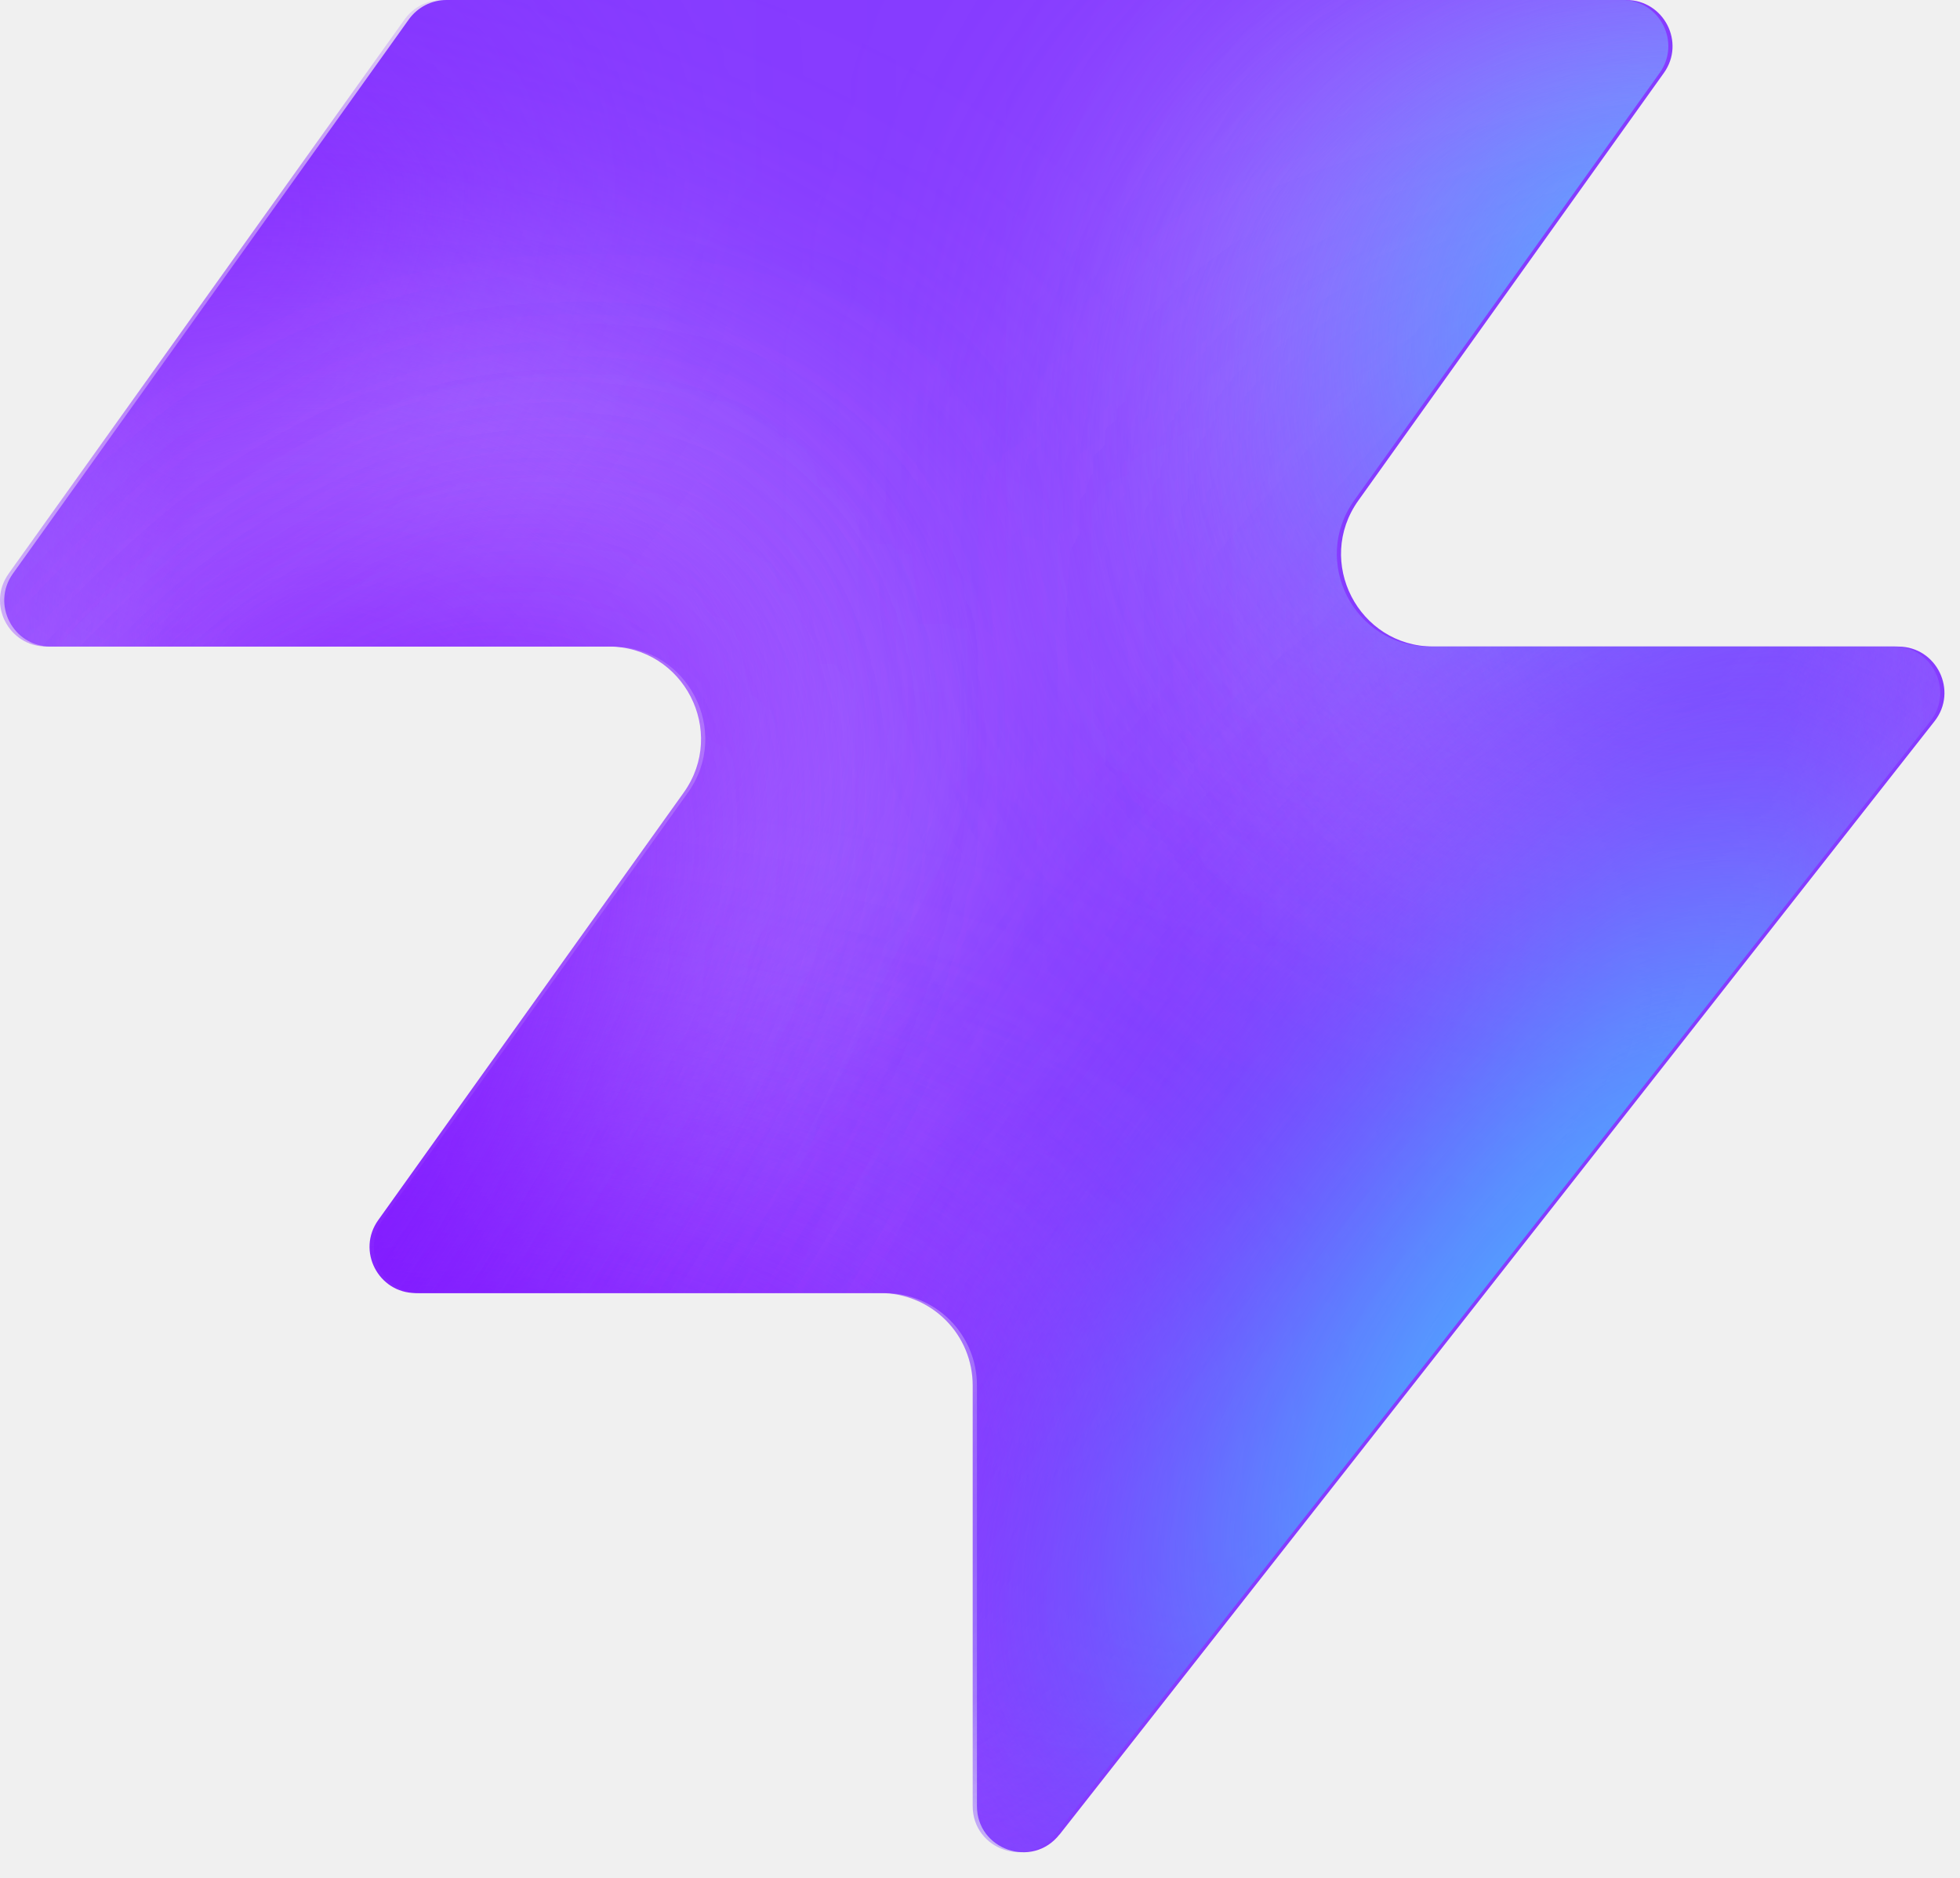
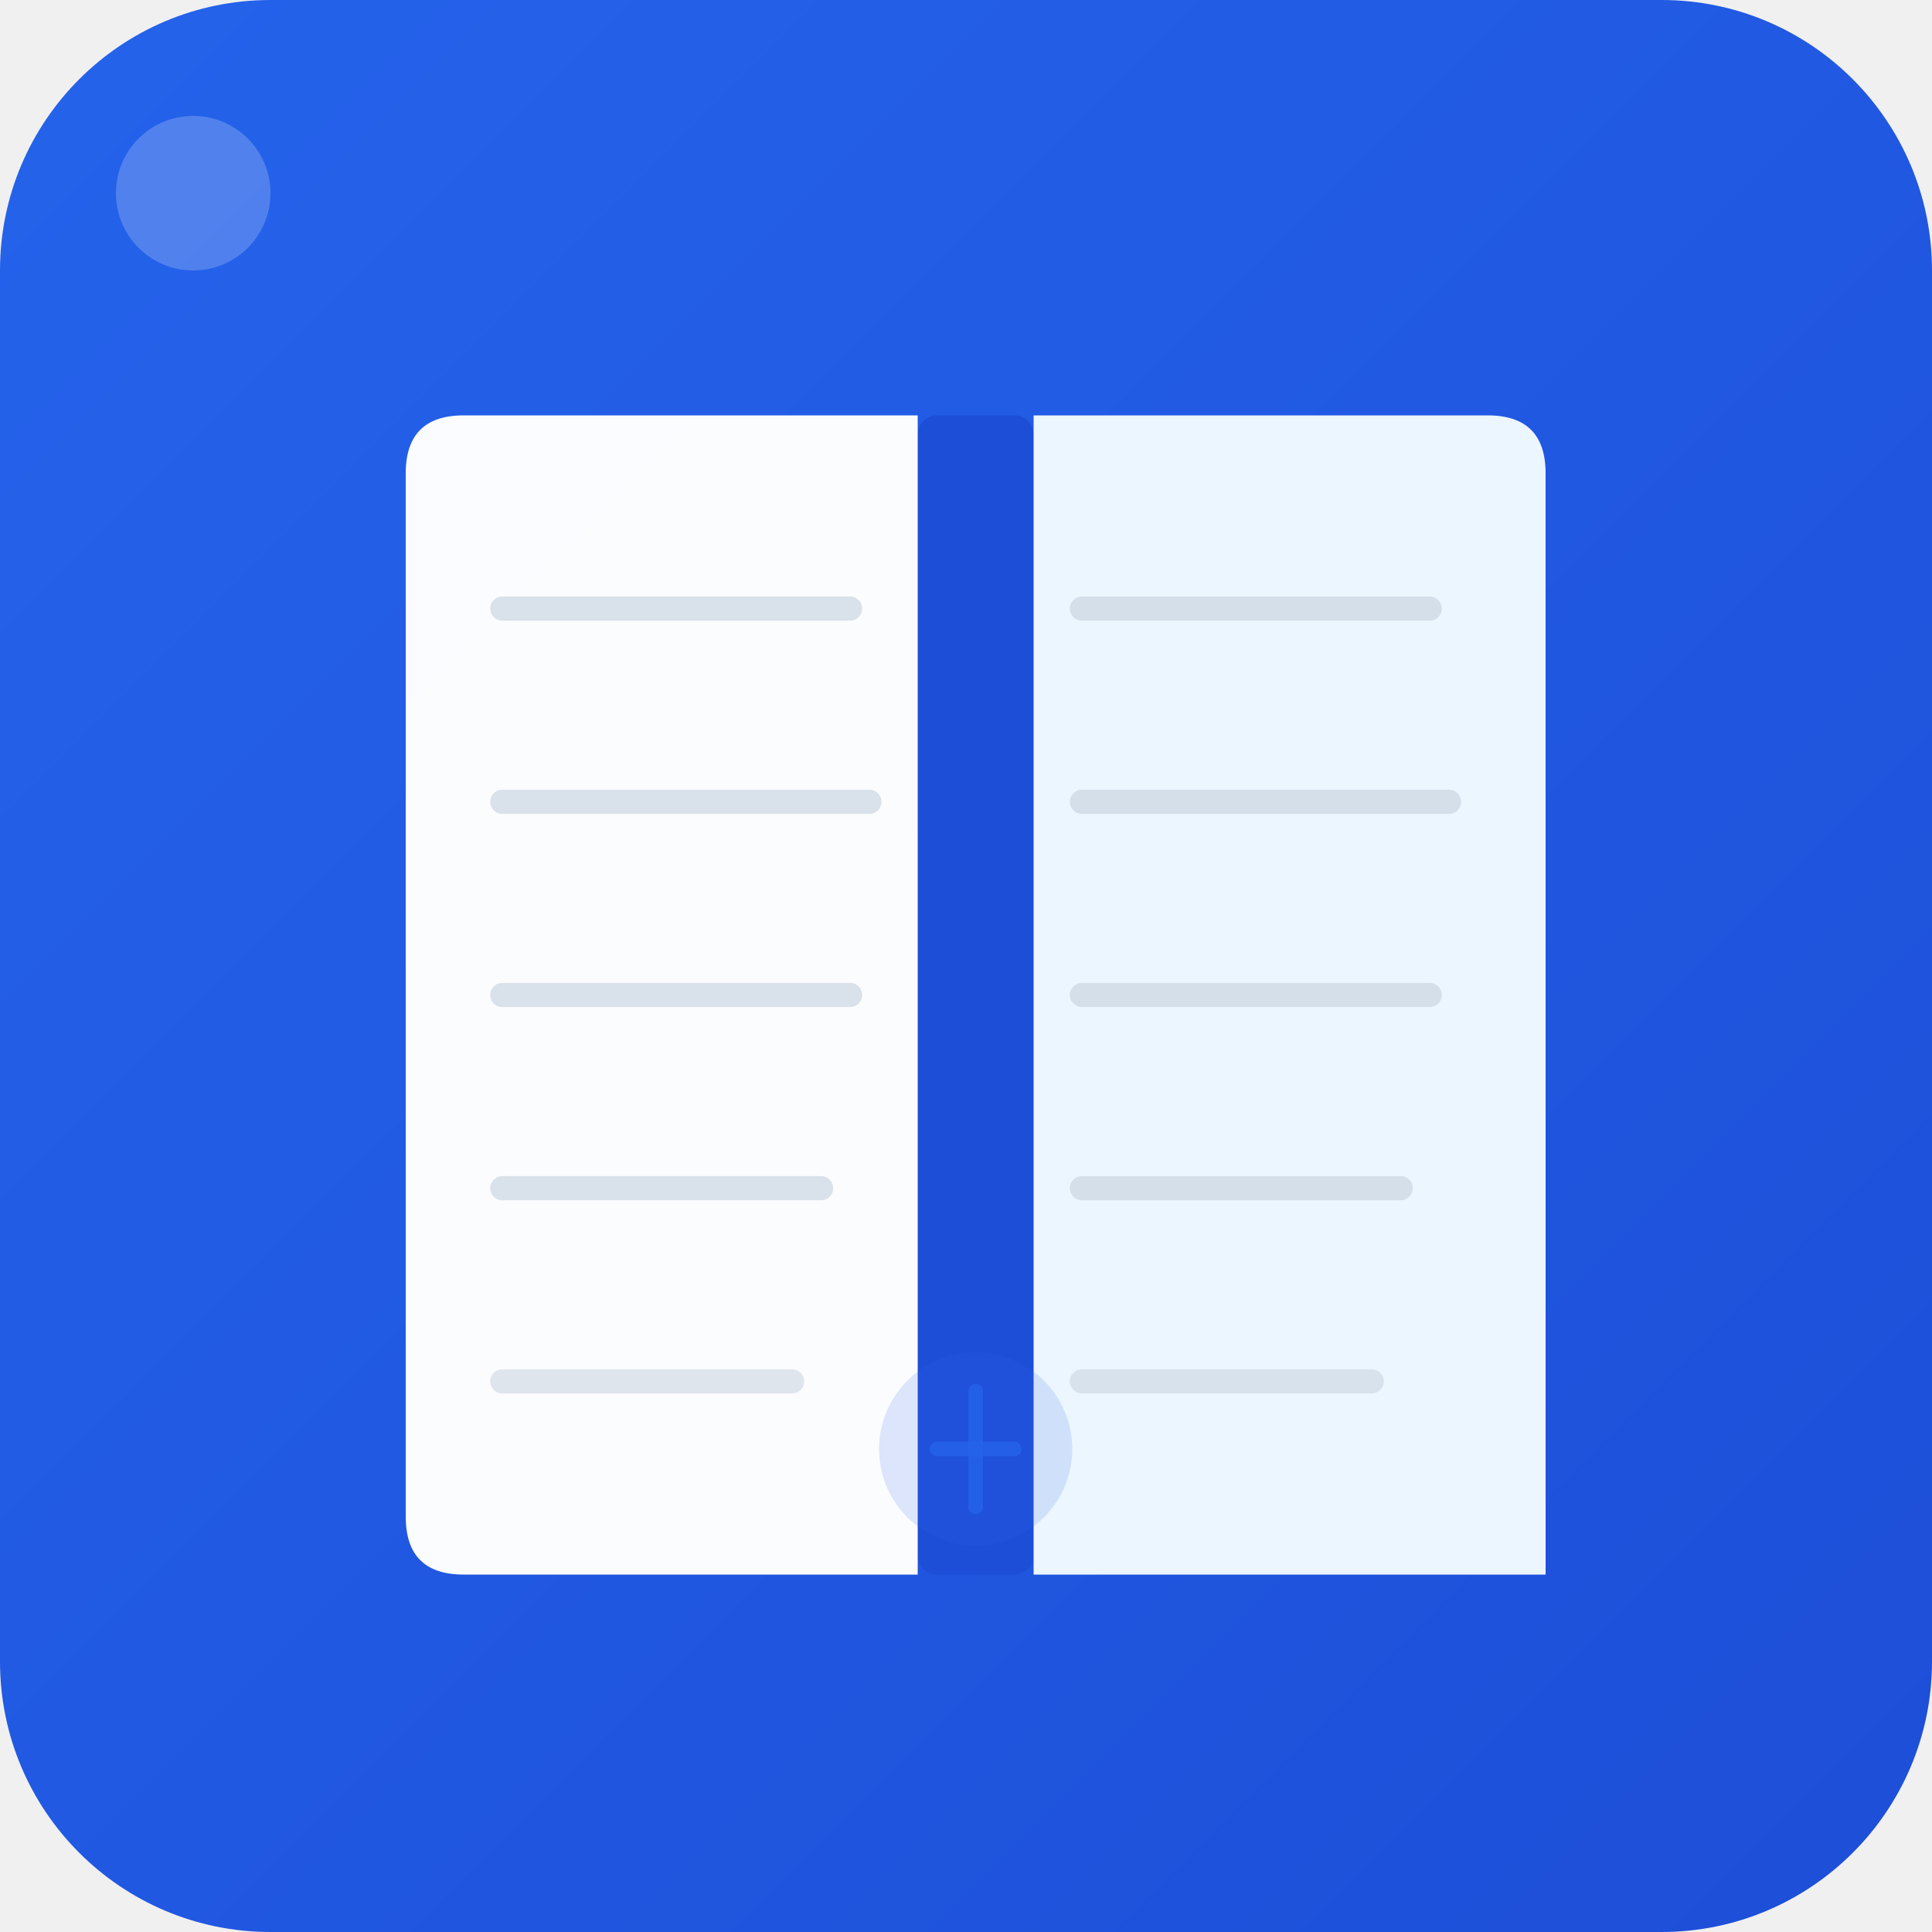
- <svg xmlns="http://www.w3.org/2000/svg" width="48" height="46" fill="none" viewBox="0 0 48 46">
-   <path fill="#863bff" d="M25.946 44.938c-.664.845-2.021.375-2.021-.698V33.937a2.26 2.26 0 0 0-2.262-2.262H10.287c-.92 0-1.456-1.04-.92-1.788l7.48-10.471c1.07-1.497 0-3.578-1.842-3.578H1.237c-.92 0-1.456-1.04-.92-1.788L10.013.474c.214-.297.556-.474.92-.474h28.894c.92 0 1.456 1.04.92 1.788l-7.48 10.471c-1.07 1.498 0 3.579 1.842 3.579h11.377c.943 0 1.473 1.088.89 1.83L25.947 44.94z" style="fill:#863bff;fill:color(display-p3 .525 .23 1);fill-opacity:1" />
-   <mask id="a" width="48" height="46" x="0" y="0" maskUnits="userSpaceOnUse" style="mask-type:alpha">
-     <path fill="#000" d="M25.842 44.938c-.664.844-2.021.375-2.021-.698V33.937a2.26 2.26 0 0 0-2.262-2.262H10.183c-.92 0-1.456-1.04-.92-1.788l7.48-10.471c1.07-1.498 0-3.579-1.842-3.579H1.133c-.92 0-1.456-1.04-.92-1.787L9.91.473c.214-.297.556-.474.92-.474h28.894c.92 0 1.456 1.04.92 1.788l-7.48 10.471c-1.07 1.498 0 3.578 1.842 3.578h11.377c.943 0 1.473 1.088.89 1.832L25.843 44.94z" style="fill:#000;fill-opacity:1" />
-   </mask>
-   <g mask="url(#a)">
-     <g filter="url(#b)">
-       <ellipse cx="5.508" cy="14.704" fill="#ede6ff" rx="5.508" ry="14.704" style="fill:#ede6ff;fill:color(display-p3 .927 .903 1);fill-opacity:1" transform="matrix(.00324 1 1 -.00324 -4.47 31.516)" />
-     </g>
-     <g filter="url(#c)">
-       <ellipse cx="10.399" cy="29.851" fill="#ede6ff" rx="10.399" ry="29.851" style="fill:#ede6ff;fill:color(display-p3 .927 .903 1);fill-opacity:1" transform="matrix(.00324 1 1 -.00324 -39.328 7.883)" />
-     </g>
-     <g filter="url(#d)">
-       <ellipse cx="5.508" cy="30.487" fill="#7e14ff" rx="5.508" ry="30.487" style="fill:#7e14ff;fill:color(display-p3 .492 .077 1);fill-opacity:1" transform="rotate(89.814 -25.913 -14.639)scale(1 -1)" />
-     </g>
-     <g filter="url(#e)">
-       <ellipse cx="5.508" cy="30.599" fill="#7e14ff" rx="5.508" ry="30.599" style="fill:#7e14ff;fill:color(display-p3 .492 .077 1);fill-opacity:1" transform="rotate(89.814 -32.644 -3.334)scale(1 -1)" />
-     </g>
-     <g filter="url(#f)">
-       <ellipse cx="5.508" cy="30.599" fill="#7e14ff" rx="5.508" ry="30.599" style="fill:#7e14ff;fill:color(display-p3 .492 .077 1);fill-opacity:1" transform="matrix(.00324 1 1 -.00324 -34.34 30.47)" />
-     </g>
-     <g filter="url(#g)">
-       <ellipse cx="14.072" cy="22.078" fill="#ede6ff" rx="14.072" ry="22.078" style="fill:#ede6ff;fill:color(display-p3 .927 .903 1);fill-opacity:1" transform="rotate(93.35 24.506 48.493)scale(-1 1)" />
-     </g>
-     <g filter="url(#h)">
-       <ellipse cx="3.47" cy="21.501" fill="#7e14ff" rx="3.47" ry="21.501" style="fill:#7e14ff;fill:color(display-p3 .492 .077 1);fill-opacity:1" transform="rotate(89.009 28.708 47.59)scale(-1 1)" />
-     </g>
-     <g filter="url(#i)">
-       <ellipse cx="3.47" cy="21.501" fill="#7e14ff" rx="3.47" ry="21.501" style="fill:#7e14ff;fill:color(display-p3 .492 .077 1);fill-opacity:1" transform="rotate(89.009 28.708 47.59)scale(-1 1)" />
-     </g>
-     <g filter="url(#j)">
-       <ellipse cx=".387" cy="8.972" fill="#7e14ff" rx="4.407" ry="29.108" style="fill:#7e14ff;fill:color(display-p3 .492 .077 1);fill-opacity:1" transform="rotate(39.51 .387 8.972)" />
-     </g>
-     <g filter="url(#k)">
-       <ellipse cx="47.523" cy="-6.092" fill="#7e14ff" rx="4.407" ry="29.108" style="fill:#7e14ff;fill:color(display-p3 .492 .077 1);fill-opacity:1" transform="rotate(37.892 47.523 -6.092)" />
-     </g>
-     <g filter="url(#l)">
-       <ellipse cx="41.412" cy="6.333" fill="#47bfff" rx="5.971" ry="9.665" style="fill:#47bfff;fill:color(display-p3 .28 .748 1);fill-opacity:1" transform="rotate(37.892 41.412 6.333)" />
-     </g>
-     <g filter="url(#m)">
-       <ellipse cx="-1.879" cy="38.332" fill="#7e14ff" rx="4.407" ry="29.108" style="fill:#7e14ff;fill:color(display-p3 .492 .077 1);fill-opacity:1" transform="rotate(37.892 -1.88 38.332)" />
-     </g>
-     <g filter="url(#n)">
-       <ellipse cx="-1.879" cy="38.332" fill="#7e14ff" rx="4.407" ry="29.108" style="fill:#7e14ff;fill:color(display-p3 .492 .077 1);fill-opacity:1" transform="rotate(37.892 -1.88 38.332)" />
-     </g>
-     <g filter="url(#o)">
-       <ellipse cx="35.651" cy="29.907" fill="#7e14ff" rx="4.407" ry="29.108" style="fill:#7e14ff;fill:color(display-p3 .492 .077 1);fill-opacity:1" transform="rotate(37.892 35.651 29.907)" />
-     </g>
-     <g filter="url(#p)">
-       <ellipse cx="38.418" cy="32.4" fill="#47bfff" rx="5.971" ry="15.297" style="fill:#47bfff;fill:color(display-p3 .28 .748 1);fill-opacity:1" transform="rotate(37.892 38.418 32.4)" />
+ <svg xmlns="http://www.w3.org/2000/svg" viewBox="0 0 200 200" width="200" height="200">
+   <defs>
+     <linearGradient id="bgGradient" x1="0%" y1="0%" x2="100%" y2="100%">
+       <stop offset="0%" style="stop-color:#2563eb;stop-opacity:1" />
+       <stop offset="100%" style="stop-color:#1d4ed8;stop-opacity:1" />
+     </linearGradient>
+   </defs>
+   <rect width="200" height="200" fill="url(#bgGradient)" rx="28" />
+   <g transform="translate(40, 35)">
+     <rect x="55" y="8" width="12" height="120" fill="#1d4ed8" rx="2" />
+     <path d="M 8 8 L 55 8 L 55 128 L 8 128 Q 2 128 2 122 L 2 14 Q 2 8 8 8" fill="#ffffff" opacity="0.98" />
+     <path d="M 67 8 L 114 8 Q 120 8 120 14 L 120 128 Q 120 128 120 128 L 67 128 Z" fill="#f0f9ff" opacity="0.98" />
+     <line x1="12" y1="28" x2="48" y2="28" stroke="#cbd5e1" stroke-width="2.5" stroke-linecap="round" opacity="0.7" />
+     <line x1="12" y1="48" x2="50" y2="48" stroke="#cbd5e1" stroke-width="2.5" stroke-linecap="round" opacity="0.7" />
+     <line x1="12" y1="68" x2="48" y2="68" stroke="#cbd5e1" stroke-width="2.5" stroke-linecap="round" opacity="0.7" />
+     <line x1="12" y1="88" x2="45" y2="88" stroke="#cbd5e1" stroke-width="2.5" stroke-linecap="round" opacity="0.7" />
+     <line x1="12" y1="108" x2="42" y2="108" stroke="#cbd5e1" stroke-width="2.5" stroke-linecap="round" opacity="0.6" />
+     <line x1="72" y1="28" x2="108" y2="28" stroke="#cbd5e1" stroke-width="2.5" stroke-linecap="round" opacity="0.7" />
+     <line x1="72" y1="48" x2="110" y2="48" stroke="#cbd5e1" stroke-width="2.5" stroke-linecap="round" opacity="0.7" />
+     <line x1="72" y1="68" x2="108" y2="68" stroke="#cbd5e1" stroke-width="2.5" stroke-linecap="round" opacity="0.7" />
+     <line x1="72" y1="88" x2="105" y2="88" stroke="#cbd5e1" stroke-width="2.5" stroke-linecap="round" opacity="0.7" />
+     <line x1="72" y1="108" x2="102" y2="108" stroke="#cbd5e1" stroke-width="2.5" stroke-linecap="round" opacity="0.6" />
+     <circle cx="61" cy="115" r="10" fill="#2563eb" opacity="0.15" />
+     <g transform="translate(61, 115)">
+       <line x1="0" y1="-6" x2="0" y2="6" stroke="#2563eb" stroke-width="1.5" stroke-linecap="round" opacity="0.8" />
+       <line x1="-4" y1="0" x2="4" y2="0" stroke="#2563eb" stroke-width="1.5" stroke-linecap="round" opacity="0.8" />
    </g>
  </g>
-   <defs>
-     <filter id="b" width="60.045" height="41.654" x="-19.77" y="16.149" color-interpolation-filters="sRGB" filterUnits="userSpaceOnUse">
-       <feFlood flood-opacity="0" result="BackgroundImageFix" />
-       <feBlend in="SourceGraphic" in2="BackgroundImageFix" result="shape" />
-       <feGaussianBlur result="effect1_foregroundBlur_2002_17158" stdDeviation="7.659" />
-     </filter>
-     <filter id="c" width="90.34" height="51.437" x="-54.613" y="-7.533" color-interpolation-filters="sRGB" filterUnits="userSpaceOnUse">
-       <feFlood flood-opacity="0" result="BackgroundImageFix" />
-       <feBlend in="SourceGraphic" in2="BackgroundImageFix" result="shape" />
-       <feGaussianBlur result="effect1_foregroundBlur_2002_17158" stdDeviation="7.659" />
-     </filter>
-     <filter id="d" width="79.355" height="29.4" x="-49.64" y="2.03" color-interpolation-filters="sRGB" filterUnits="userSpaceOnUse">
-       <feFlood flood-opacity="0" result="BackgroundImageFix" />
-       <feBlend in="SourceGraphic" in2="BackgroundImageFix" result="shape" />
-       <feGaussianBlur result="effect1_foregroundBlur_2002_17158" stdDeviation="4.596" />
-     </filter>
-     <filter id="e" width="79.579" height="29.4" x="-45.045" y="20.029" color-interpolation-filters="sRGB" filterUnits="userSpaceOnUse">
-       <feFlood flood-opacity="0" result="BackgroundImageFix" />
-       <feBlend in="SourceGraphic" in2="BackgroundImageFix" result="shape" />
-       <feGaussianBlur result="effect1_foregroundBlur_2002_17158" stdDeviation="4.596" />
-     </filter>
-     <filter id="f" width="79.579" height="29.4" x="-43.513" y="21.178" color-interpolation-filters="sRGB" filterUnits="userSpaceOnUse">
-       <feFlood flood-opacity="0" result="BackgroundImageFix" />
-       <feBlend in="SourceGraphic" in2="BackgroundImageFix" result="shape" />
-       <feGaussianBlur result="effect1_foregroundBlur_2002_17158" stdDeviation="4.596" />
-     </filter>
-     <filter id="g" width="74.749" height="58.852" x="15.756" y="-17.901" color-interpolation-filters="sRGB" filterUnits="userSpaceOnUse">
-       <feFlood flood-opacity="0" result="BackgroundImageFix" />
-       <feBlend in="SourceGraphic" in2="BackgroundImageFix" result="shape" />
-       <feGaussianBlur result="effect1_foregroundBlur_2002_17158" stdDeviation="7.659" />
-     </filter>
-     <filter id="h" width="61.377" height="25.362" x="23.548" y="2.284" color-interpolation-filters="sRGB" filterUnits="userSpaceOnUse">
-       <feFlood flood-opacity="0" result="BackgroundImageFix" />
-       <feBlend in="SourceGraphic" in2="BackgroundImageFix" result="shape" />
-       <feGaussianBlur result="effect1_foregroundBlur_2002_17158" stdDeviation="4.596" />
-     </filter>
-     <filter id="i" width="61.377" height="25.362" x="23.548" y="2.284" color-interpolation-filters="sRGB" filterUnits="userSpaceOnUse">
-       <feFlood flood-opacity="0" result="BackgroundImageFix" />
-       <feBlend in="SourceGraphic" in2="BackgroundImageFix" result="shape" />
-       <feGaussianBlur result="effect1_foregroundBlur_2002_17158" stdDeviation="4.596" />
-     </filter>
-     <filter id="j" width="56.045" height="63.649" x="-27.636" y="-22.853" color-interpolation-filters="sRGB" filterUnits="userSpaceOnUse">
-       <feFlood flood-opacity="0" result="BackgroundImageFix" />
-       <feBlend in="SourceGraphic" in2="BackgroundImageFix" result="shape" />
-       <feGaussianBlur result="effect1_foregroundBlur_2002_17158" stdDeviation="4.596" />
-     </filter>
-     <filter id="k" width="54.814" height="64.646" x="20.116" y="-38.415" color-interpolation-filters="sRGB" filterUnits="userSpaceOnUse">
-       <feFlood flood-opacity="0" result="BackgroundImageFix" />
-       <feBlend in="SourceGraphic" in2="BackgroundImageFix" result="shape" />
-       <feGaussianBlur result="effect1_foregroundBlur_2002_17158" stdDeviation="4.596" />
-     </filter>
-     <filter id="l" width="33.541" height="35.313" x="24.641" y="-11.323" color-interpolation-filters="sRGB" filterUnits="userSpaceOnUse">
-       <feFlood flood-opacity="0" result="BackgroundImageFix" />
-       <feBlend in="SourceGraphic" in2="BackgroundImageFix" result="shape" />
-       <feGaussianBlur result="effect1_foregroundBlur_2002_17158" stdDeviation="4.596" />
-     </filter>
-     <filter id="m" width="54.814" height="64.646" x="-29.286" y="6.009" color-interpolation-filters="sRGB" filterUnits="userSpaceOnUse">
-       <feFlood flood-opacity="0" result="BackgroundImageFix" />
-       <feBlend in="SourceGraphic" in2="BackgroundImageFix" result="shape" />
-       <feGaussianBlur result="effect1_foregroundBlur_2002_17158" stdDeviation="4.596" />
-     </filter>
-     <filter id="n" width="54.814" height="64.646" x="-29.286" y="6.009" color-interpolation-filters="sRGB" filterUnits="userSpaceOnUse">
-       <feFlood flood-opacity="0" result="BackgroundImageFix" />
-       <feBlend in="SourceGraphic" in2="BackgroundImageFix" result="shape" />
-       <feGaussianBlur result="effect1_foregroundBlur_2002_17158" stdDeviation="4.596" />
-     </filter>
-     <filter id="o" width="54.814" height="64.646" x="8.244" y="-2.416" color-interpolation-filters="sRGB" filterUnits="userSpaceOnUse">
-       <feFlood flood-opacity="0" result="BackgroundImageFix" />
-       <feBlend in="SourceGraphic" in2="BackgroundImageFix" result="shape" />
-       <feGaussianBlur result="effect1_foregroundBlur_2002_17158" stdDeviation="4.596" />
-     </filter>
-     <filter id="p" width="39.409" height="43.623" x="18.713" y="10.588" color-interpolation-filters="sRGB" filterUnits="userSpaceOnUse">
-       <feFlood flood-opacity="0" result="BackgroundImageFix" />
-       <feBlend in="SourceGraphic" in2="BackgroundImageFix" result="shape" />
-       <feGaussianBlur result="effect1_foregroundBlur_2002_17158" stdDeviation="4.596" />
-     </filter>
-   </defs>
+   <circle cx="20" cy="20" r="8" fill="#ffffff" opacity="0.2" />
</svg>
